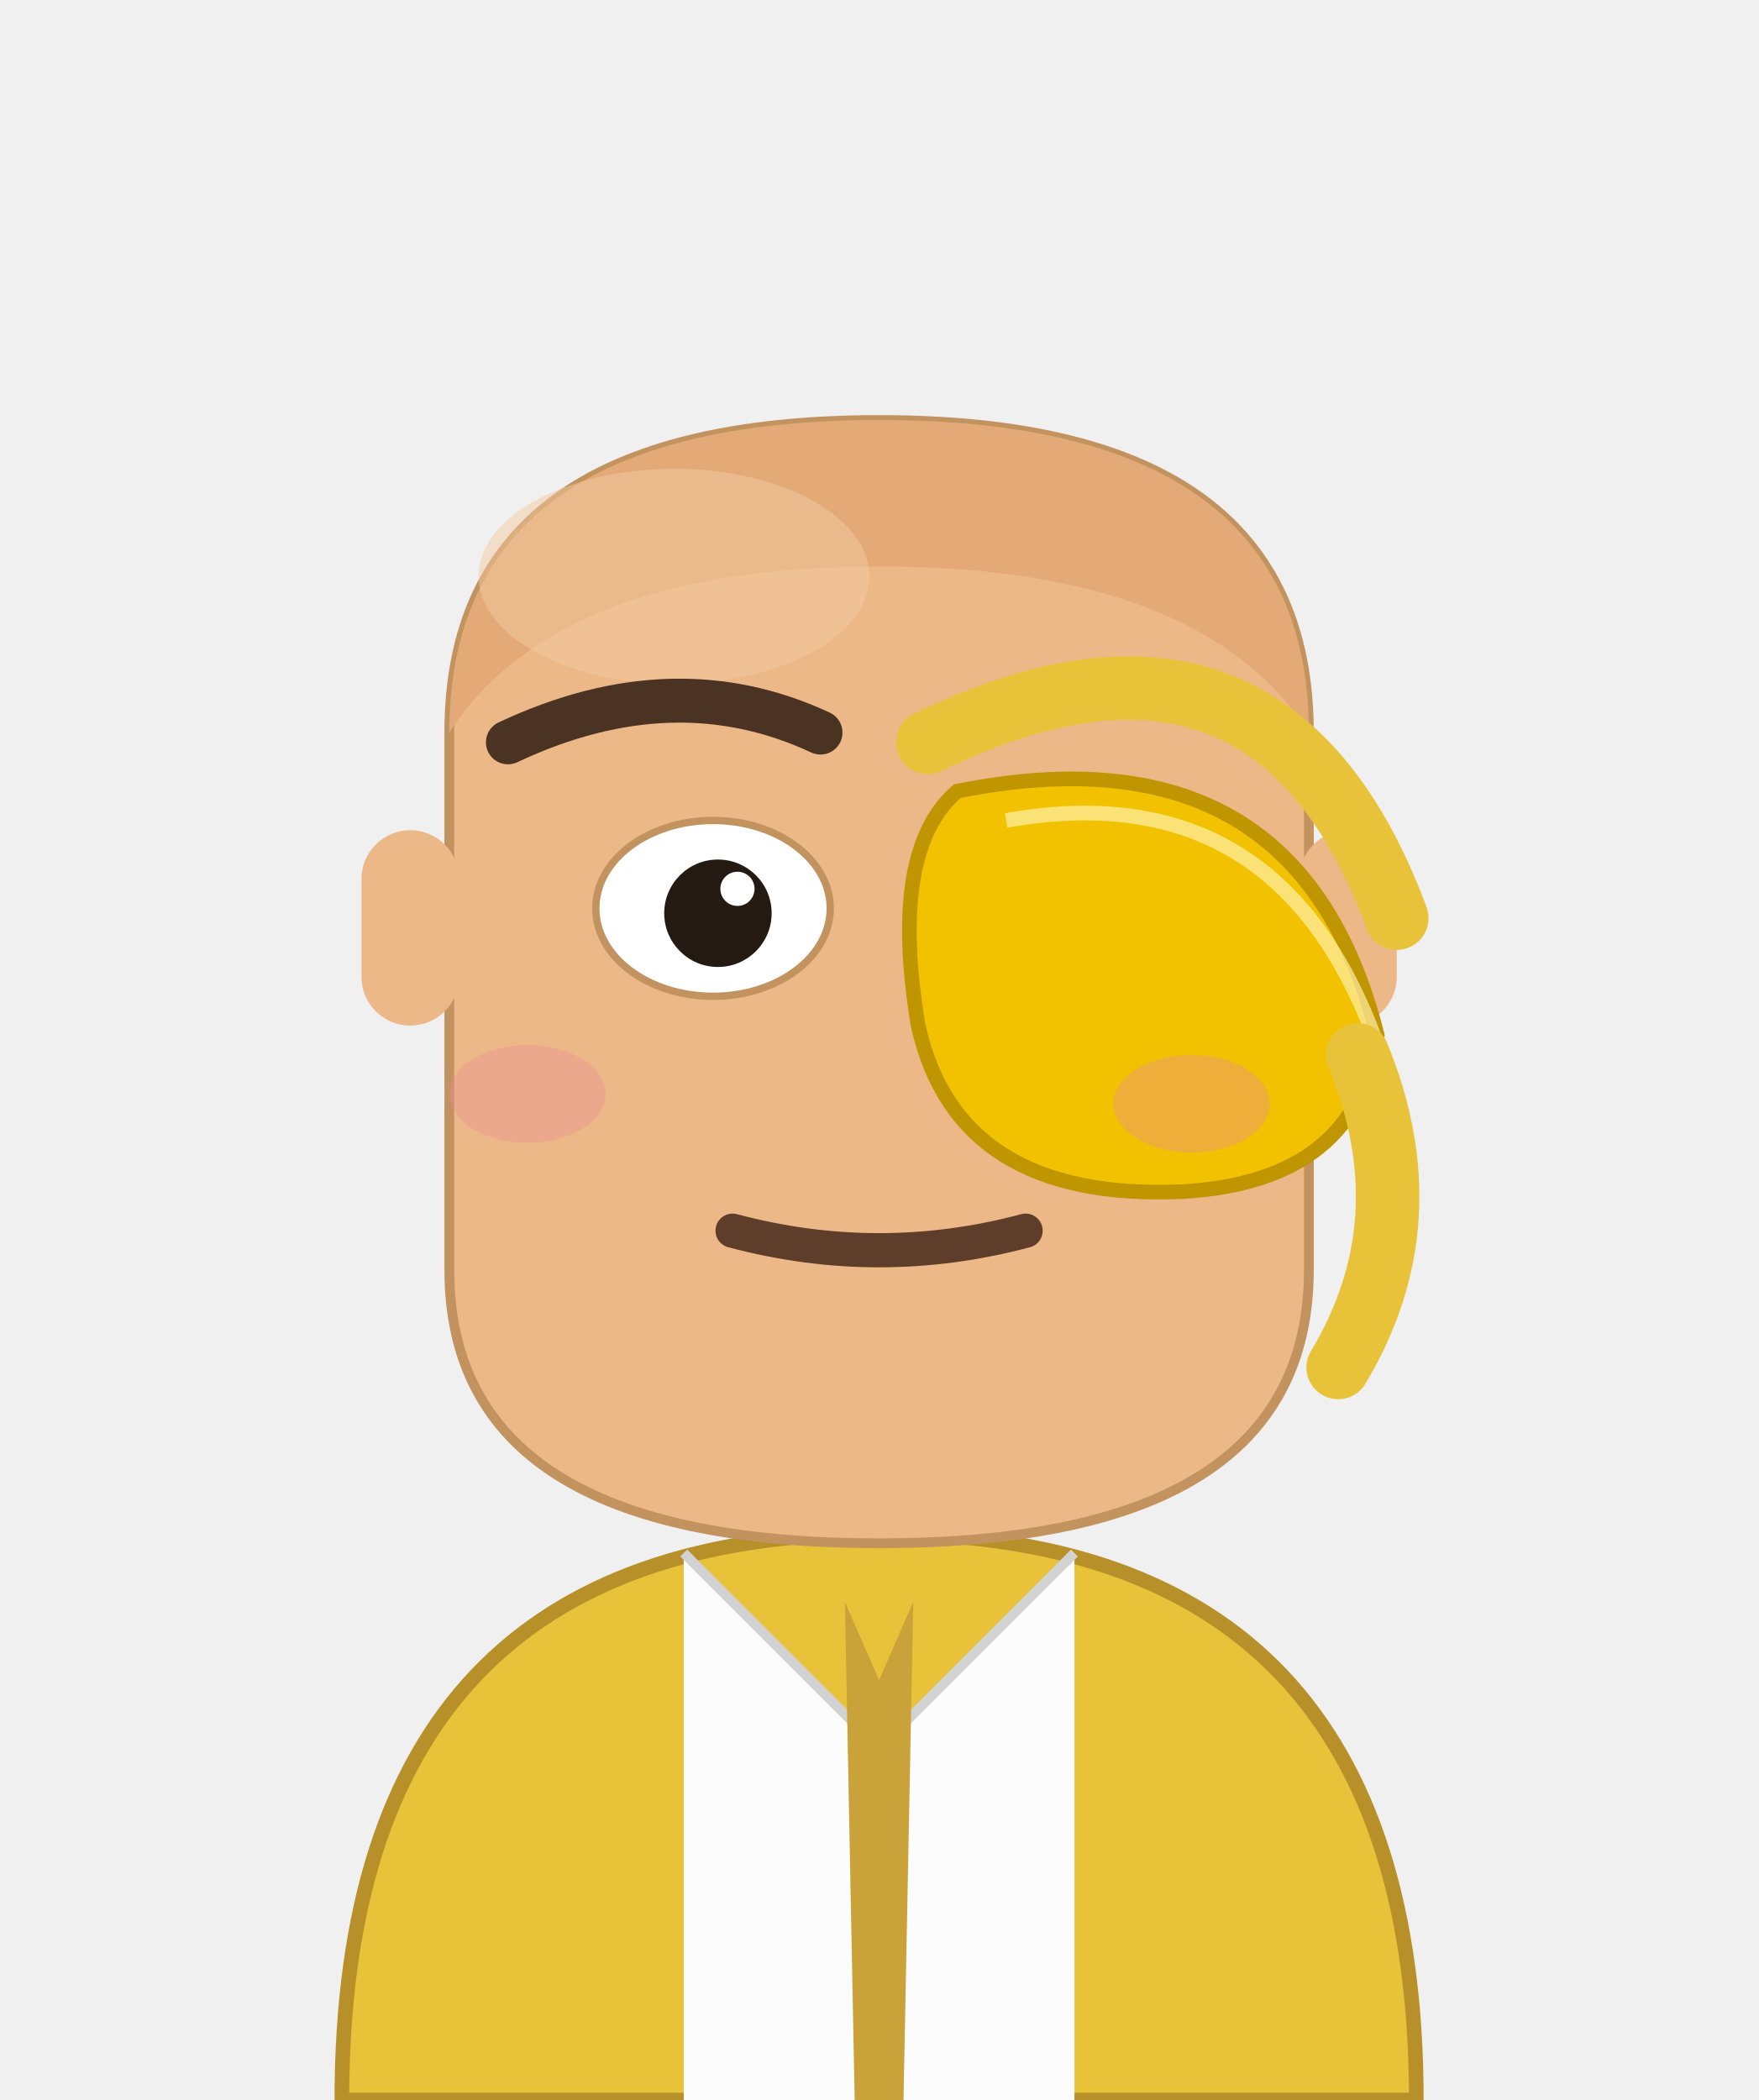
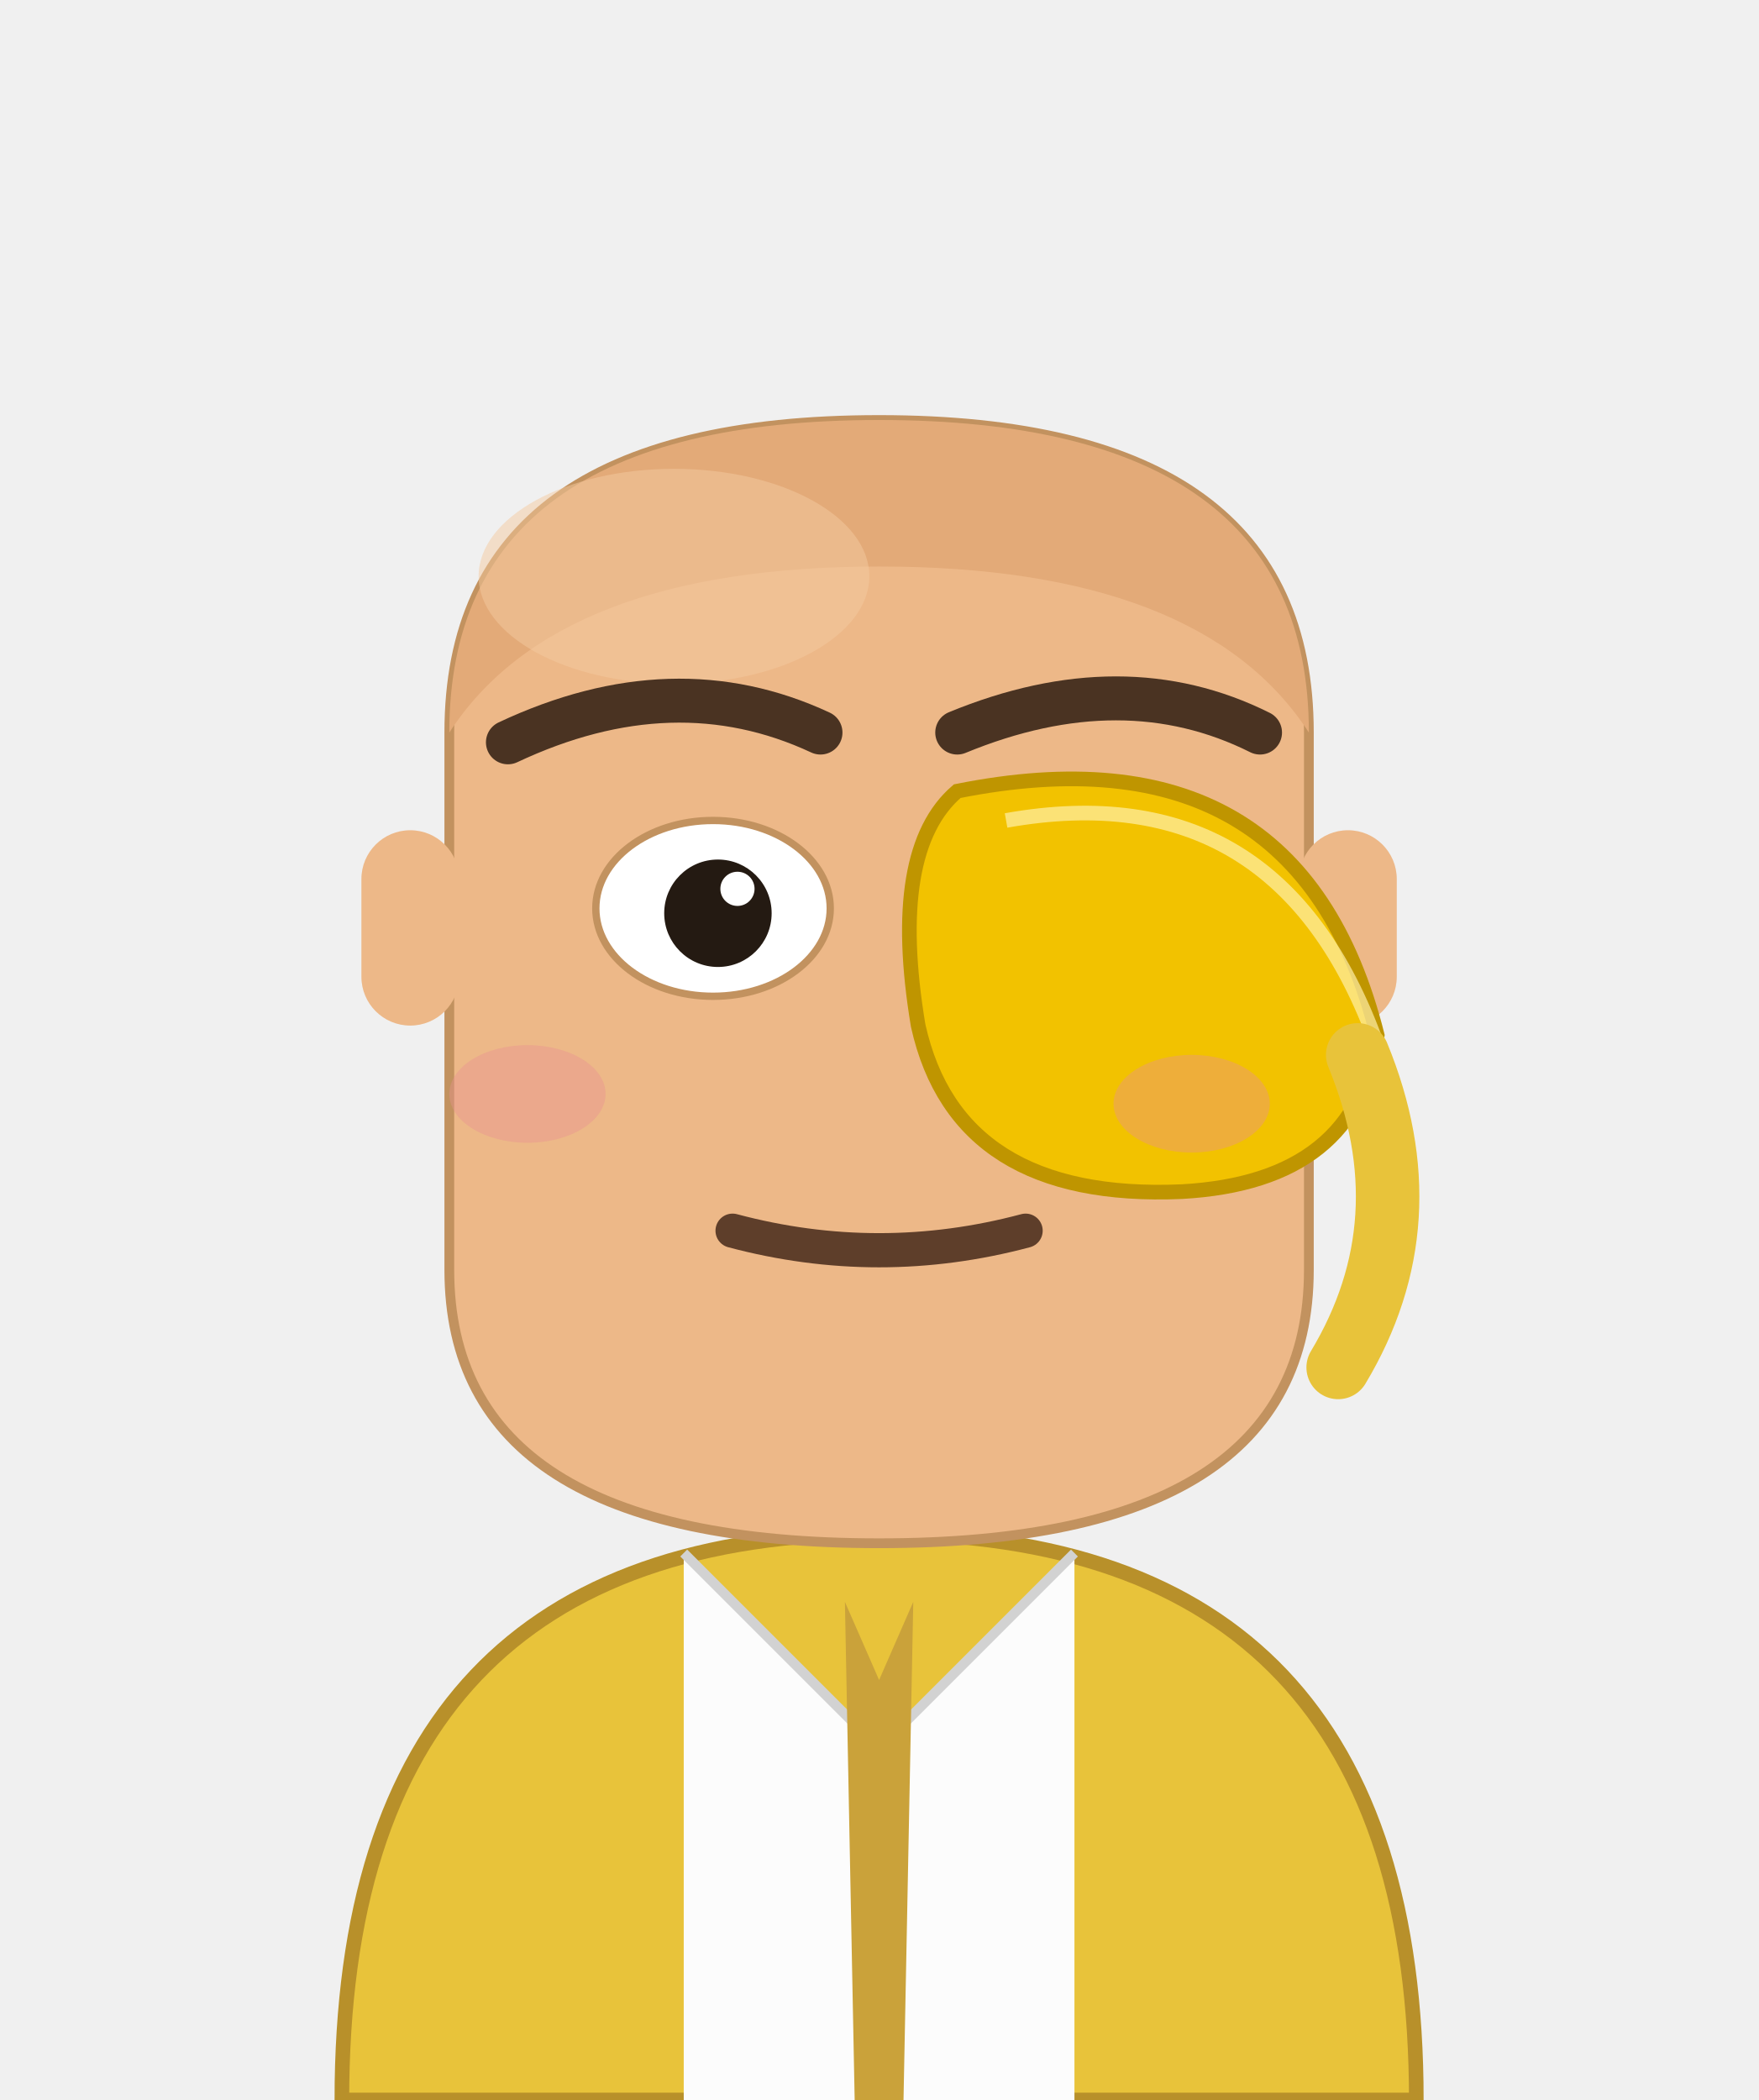
<svg xmlns="http://www.w3.org/2000/svg" viewBox="0 0 360 430" role="img">
  <path d="M70 430 q0 -116 110 -116 q110 0 110 116 z" fill="#e8c33a" />
  <path d="M70 430 q0 -116 110 -116 q110 0 110 116 z" fill="none" stroke="#b8902a" stroke-width="3" />
  <path d="M140 318 l40 40 l40 -40 l0 112 l-80 0 z" fill="#fcfcfc" />
  <path d="M140 318 l40 40 l40 -40" fill="none" stroke="#d2d2d2" stroke-width="2" />
  <path d="M173 328 l7 16 l7 -16 l-2 102 l-10 0 z" fill="#caa23a" />
  <path d="M92 150 q0 -64 88 -64 q88 0 88 64 l0 110 q0 56 -88 56 q-88 0 -88 -56 z" fill="#edb888" />
  <path d="M92 150 q0 -64 88 -64 q88 0 88 64 l0 110 q0 56 -88 56 q-88 0 -88 -56 z" fill="none" stroke="#c2925f" stroke-width="2" />
  <path d="M92 150 q0 -64 88 -64 q88 0 88 64 q-22 -34 -88 -34 q-66 0 -88 34 z" fill="#e3aa78" />
  <ellipse cx="138" cy="118" rx="40" ry="22" fill="#f4caa0" opacity="0.5" />
  <rect x="74" y="170" width="20" height="40" rx="10" fill="#edb888" />
  <rect x="266" y="170" width="20" height="40" rx="10" fill="#edb888" />
  <path d="M104 152 q34 -16 64 -2" fill="none" stroke="#4a3322" stroke-width="9" stroke-linecap="round" />
  <g>
    <ellipse cx="146" cy="186" rx="24" ry="18" fill="#fff" />
    <ellipse cx="146" cy="186" rx="24" ry="18" fill="none" stroke="#c2925f" stroke-width="1.5" />
    <circle cx="147" cy="187" r="11" fill="#241a12" />
    <circle cx="151" cy="182" r="3.5" fill="#fff" />
  </g>
  <path d="M196 162 q70 -14 86 50 q-4 30 -40 32 q-46 2 -54 -34 q-6 -36 8 -48 z" fill="#f2c200" />
  <path d="M196 162 q70 -14 86 50 q-4 30 -40 32 q-46 2 -54 -34 q-6 -36 8 -48 z" fill="none" stroke="#bf9500" stroke-width="3" />
  <path d="M206 168 q56 -10 76 46" fill="none" stroke="#fff0a8" stroke-width="3" opacity="0.7" />
-   <path d="M190 152 q70 -34 96 36" fill="none" stroke="#e8c33a" stroke-width="13" stroke-linecap="round" />
  <path d="M278 216 q14 34 -4 64" fill="none" stroke="#e8c33a" stroke-width="13" stroke-linecap="round" />
  <path d="M150 252 q30 8 60 0" fill="none" stroke="#5e3e2a" stroke-width="7" stroke-linecap="round" />
  <ellipse cx="108" cy="224" rx="16" ry="10" fill="#e89090" opacity="0.4" />
  <ellipse cx="244" cy="226" rx="16" ry="10" fill="#e89090" opacity="0.4" />
+   <path d="M196 150 q34 -14 62 0" fill="none" stroke="#4a3322" stroke-width="9" stroke-linecap="round" />
</svg>
